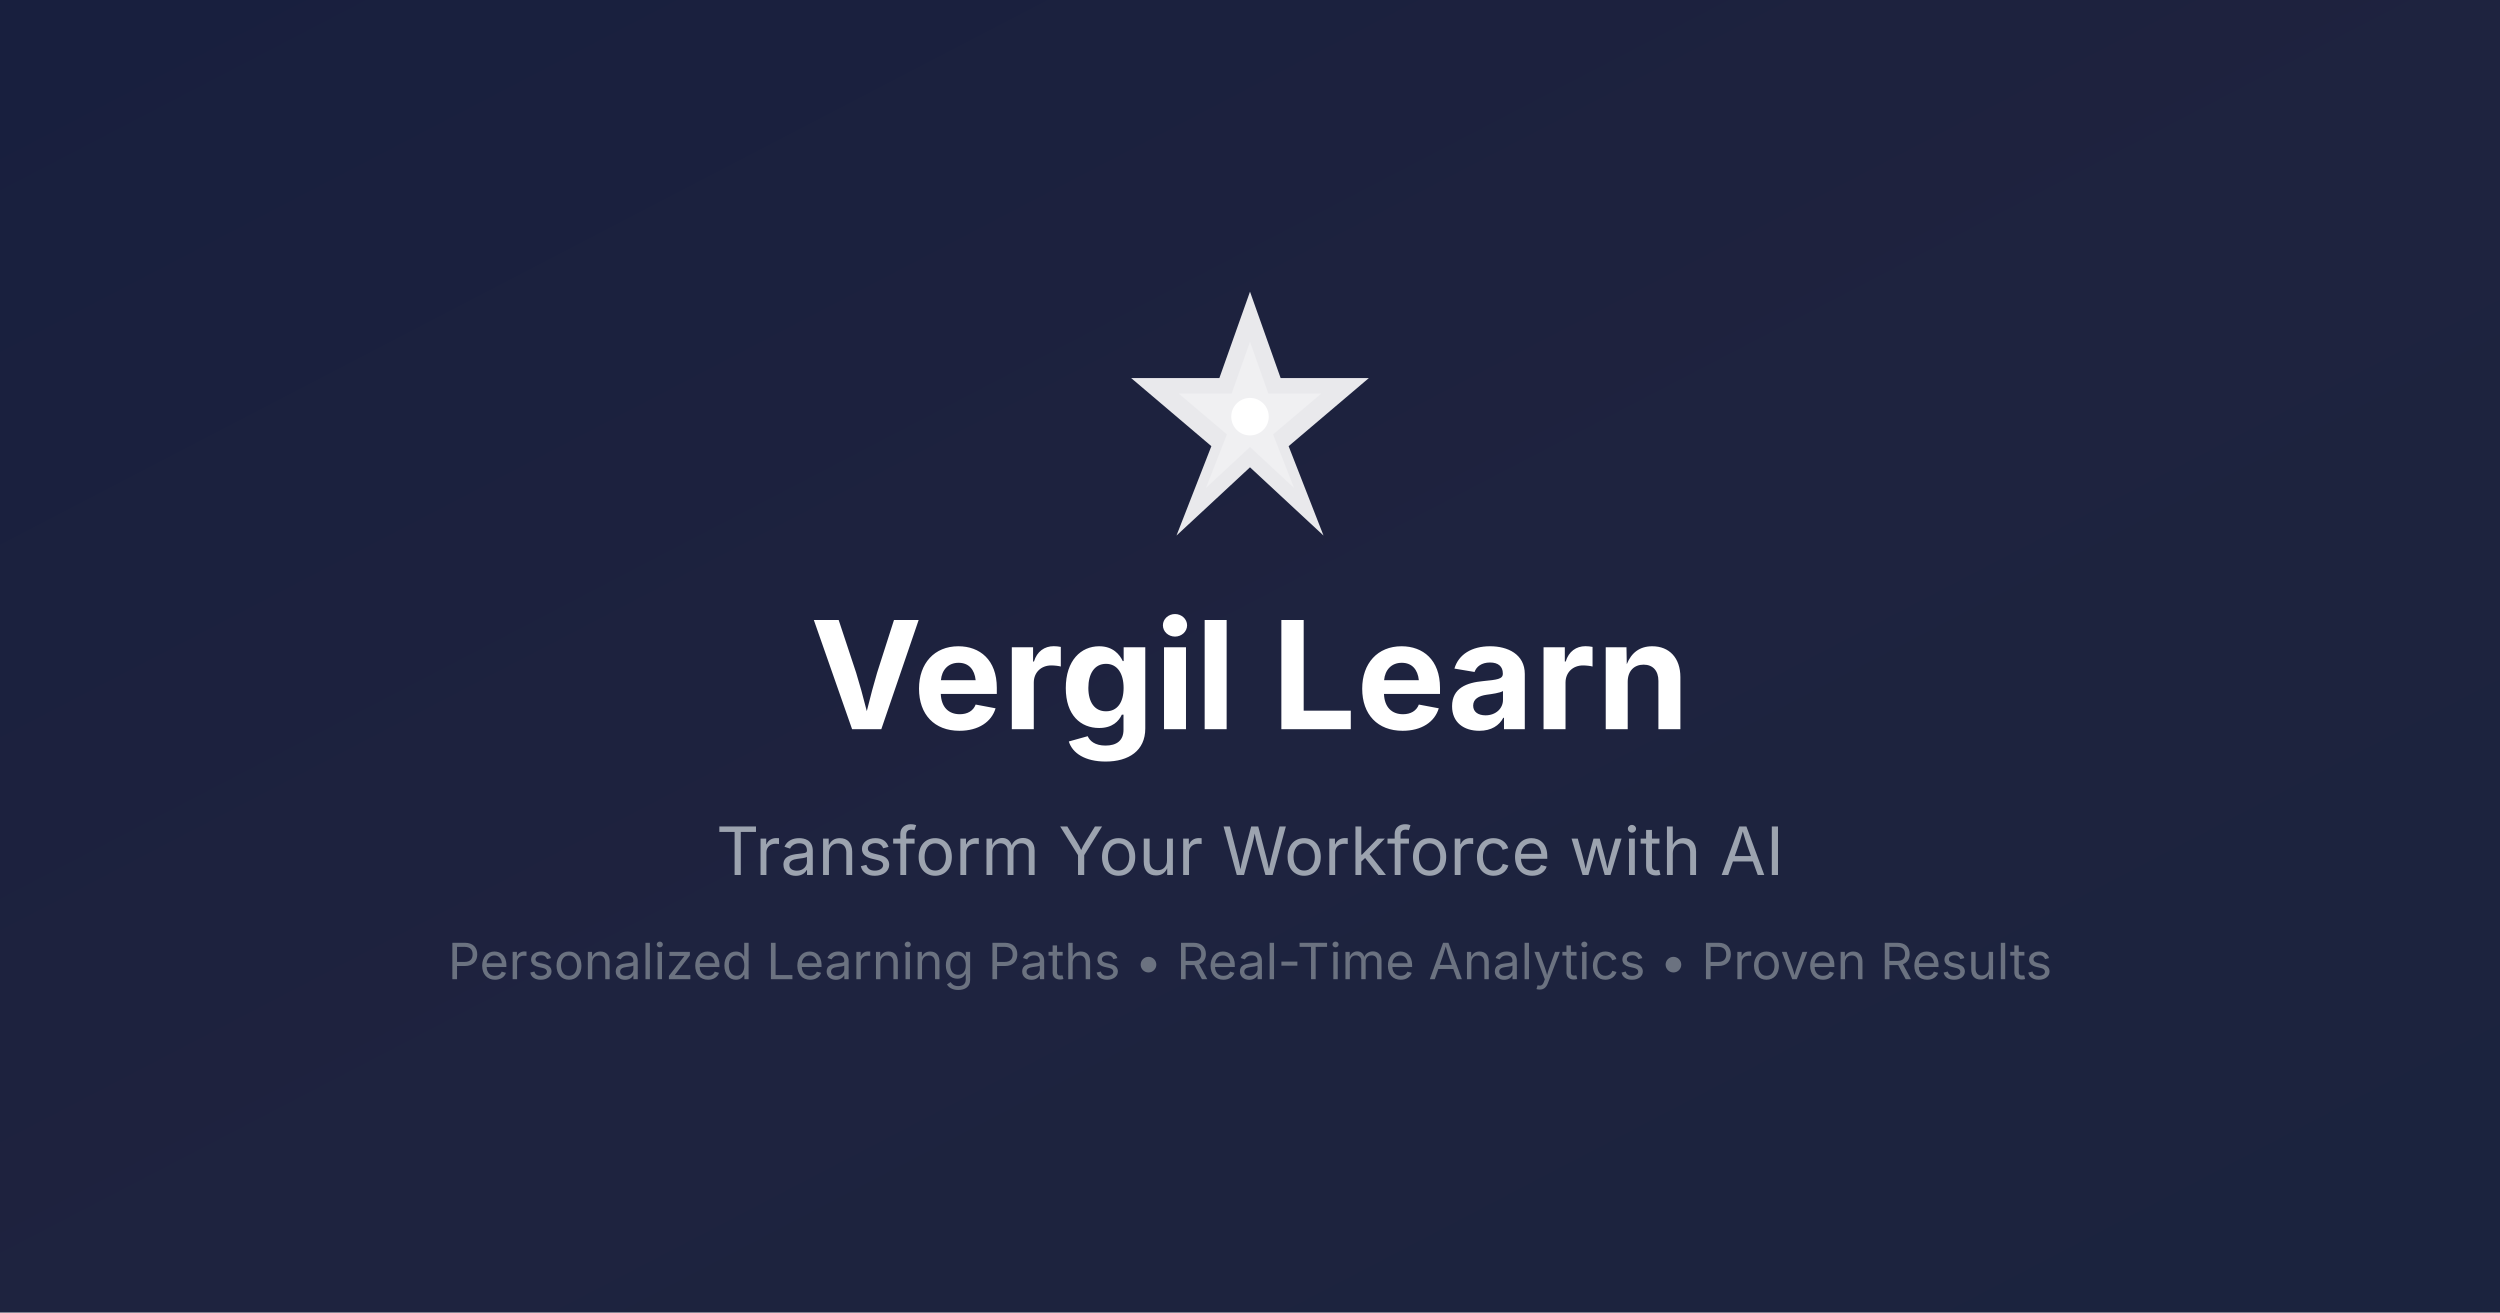
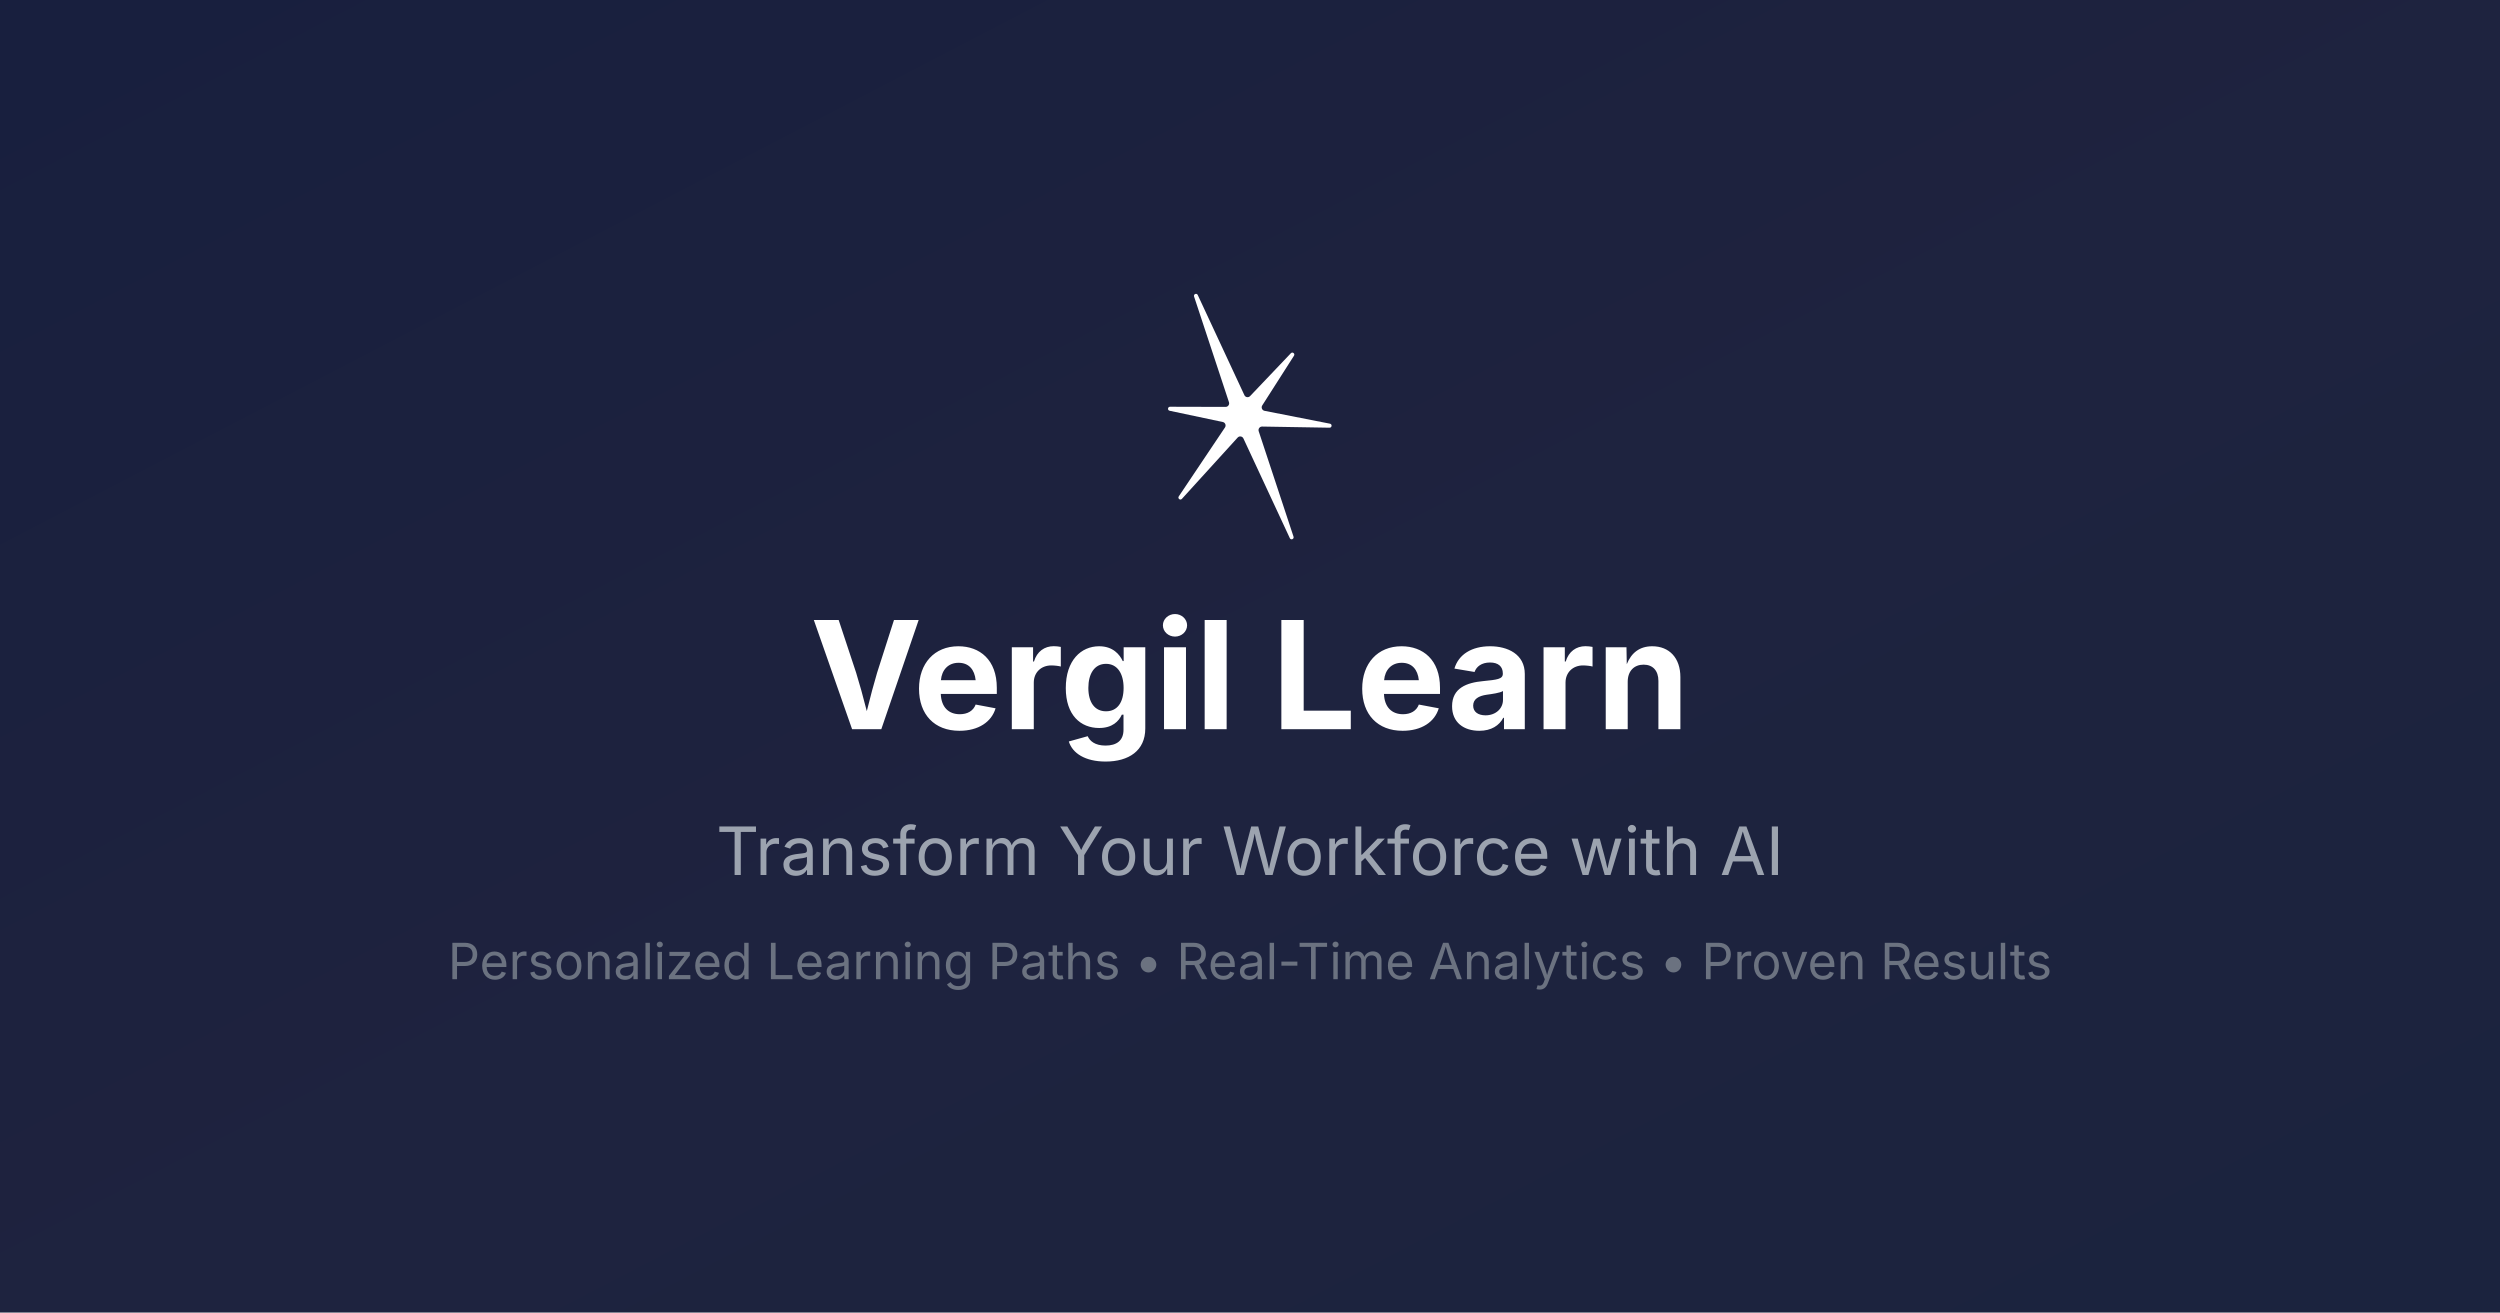
<svg xmlns="http://www.w3.org/2000/svg" width="1200" height="630" viewBox="0 0 1200 630" fill="none">
  <rect width="1200" height="630" fill="#0F172A" />
  <rect width="1200" height="630" fill="url(#gradient)" opacity="0.1" />
-   <g transform="translate(600, 200)">
-     <path d="M0,-60 L14.7,-18.54 L57.06,-18.54 L18.54,14.16 L35.28,57.06 L0,24.3 L-35.28,57.06 L-18.54,14.16 L-57.06,-18.54 L-14.7,-18.54 Z" fill="white" opacity="0.9" />
-     <path d="M0,-36 L8.82,-11.1 L34.26,-11.1 L11.1,8.52 L21.18,34.26 L0,14.58 L-21.18,34.26 L-11.1,8.52 L-34.26,-11.1 L-8.82,-11.1 Z" fill="white" opacity="0.3" />
-     <circle cx="0" cy="0" r="9" fill="white" />
+   <g transform="translate(600, 200) scale(0.5)">
+     <path d="M90.633 127.994L155.373 129.09C157.714 129.127 158.073 125.692 155.781 125.242L92.951 112.889C90.61 112.426 89.469 109.714 90.773 107.68L121.229 59.994C122.492 58.02 119.856 55.902 118.244 57.593L79.086 98.754C77.442 100.476 74.613 100.007 73.612 97.848L28.848 1.705C27.824 -0.499 24.539 0.846 25.3 3.159L58.808 104.607C59.543 106.824 57.905 109.129 55.589 109.124L2.225 108.98C-0.084 108.975 -0.437 112.346 1.818 112.822L52.877 123.622C55.228 124.121 56.316 126.87 54.966 128.885L10.622 195.02C9.288 197.008 12.001 199.19 13.614 197.422L67.143 138.571C68.764 136.789 71.653 137.229 72.672 139.418L117.233 235.143C118.257 237.347 121.542 236.002 120.781 233.689L87.359 132.505C86.618 130.266 88.293 127.95 90.626 127.993L90.633 127.994Z" fill="white" transform="translate(-79, -118.5)" />
  </g>
  <text x="600" y="350" font-family="Inter, sans-serif" font-size="72" font-weight="700" text-anchor="middle" fill="white">
    Vergil Learn
  </text>
  <text x="600" y="420" font-family="Inter, sans-serif" font-size="32" font-weight="400" text-anchor="middle" fill="#9CA3AF">
    Transform Your Workforce with AI
  </text>
  <text x="600" y="470" font-family="Inter, sans-serif" font-size="24" font-weight="400" text-anchor="middle" fill="#6B7280">
    Personalized Learning Paths • Real-Time Analytics • Proven Results
  </text>
  <defs>
    <linearGradient id="gradient" x1="0%" y1="0%" x2="100%" y2="100%">
      <stop offset="0%" style="stop-color:#6366F1;stop-opacity:1" />
      <stop offset="50%" style="stop-color:#A78BFA;stop-opacity:1" />
      <stop offset="100%" style="stop-color:#818CF8;stop-opacity:1" />
    </linearGradient>
  </defs>
</svg>
